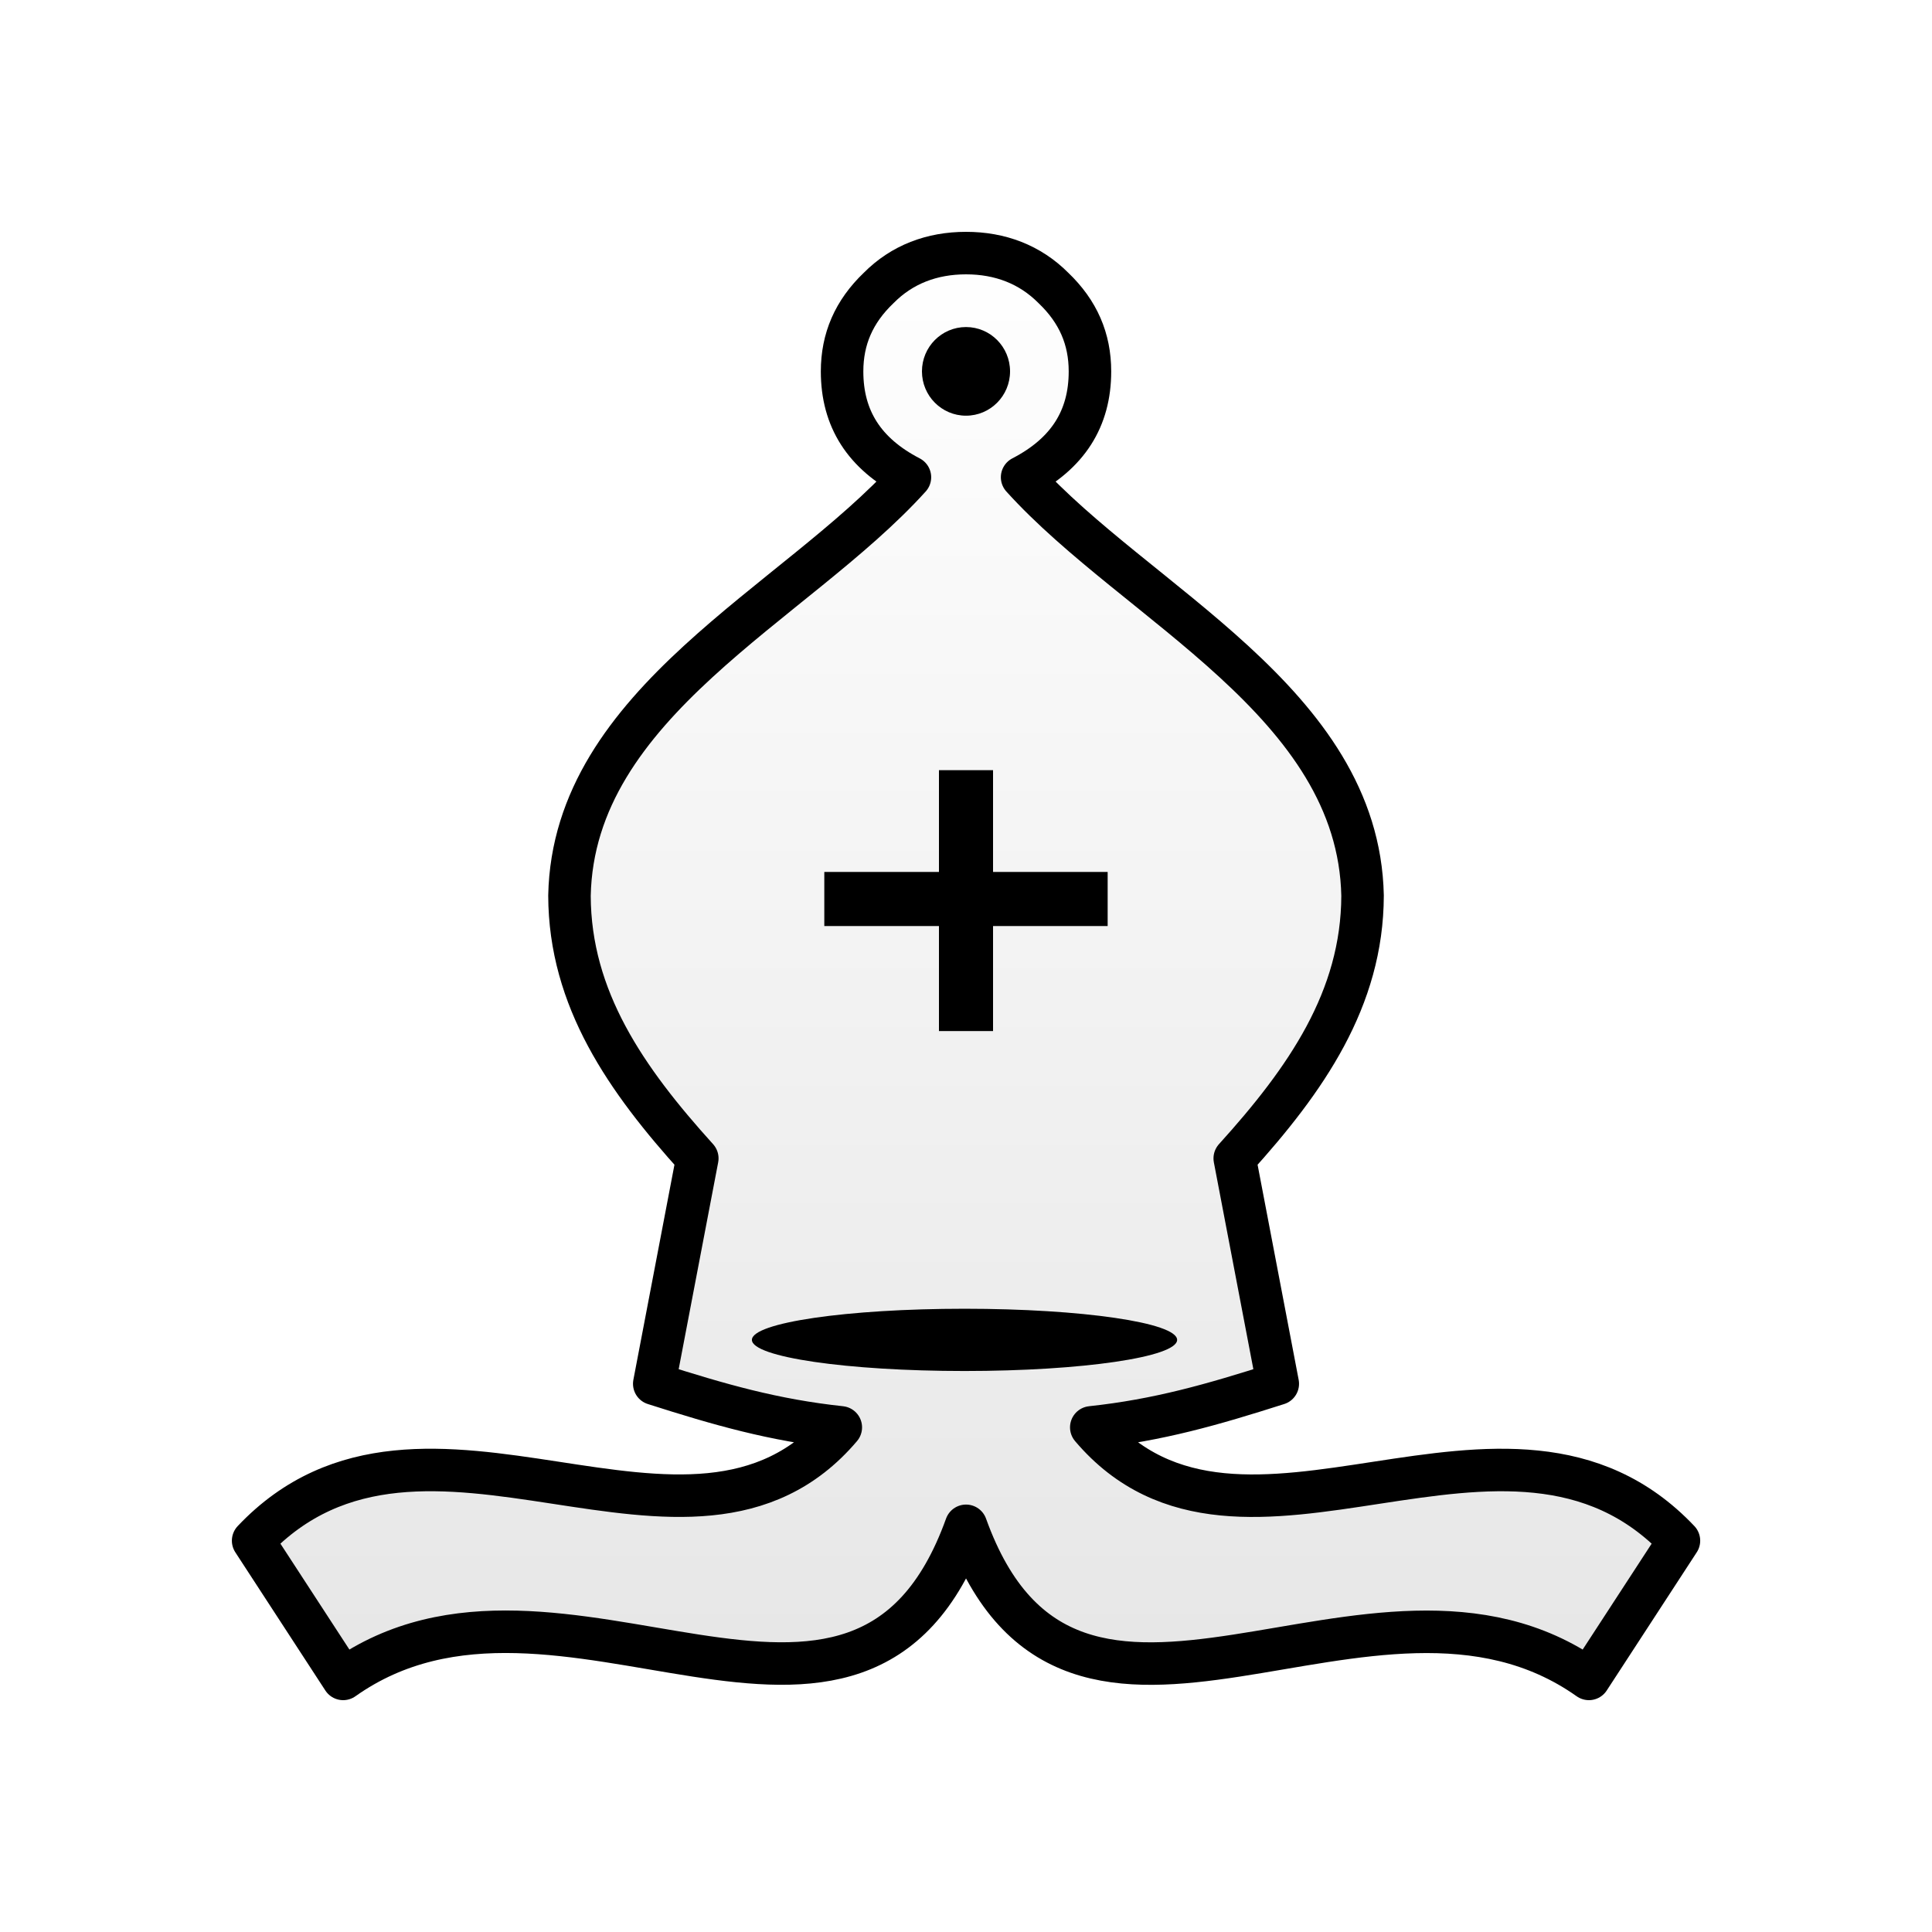
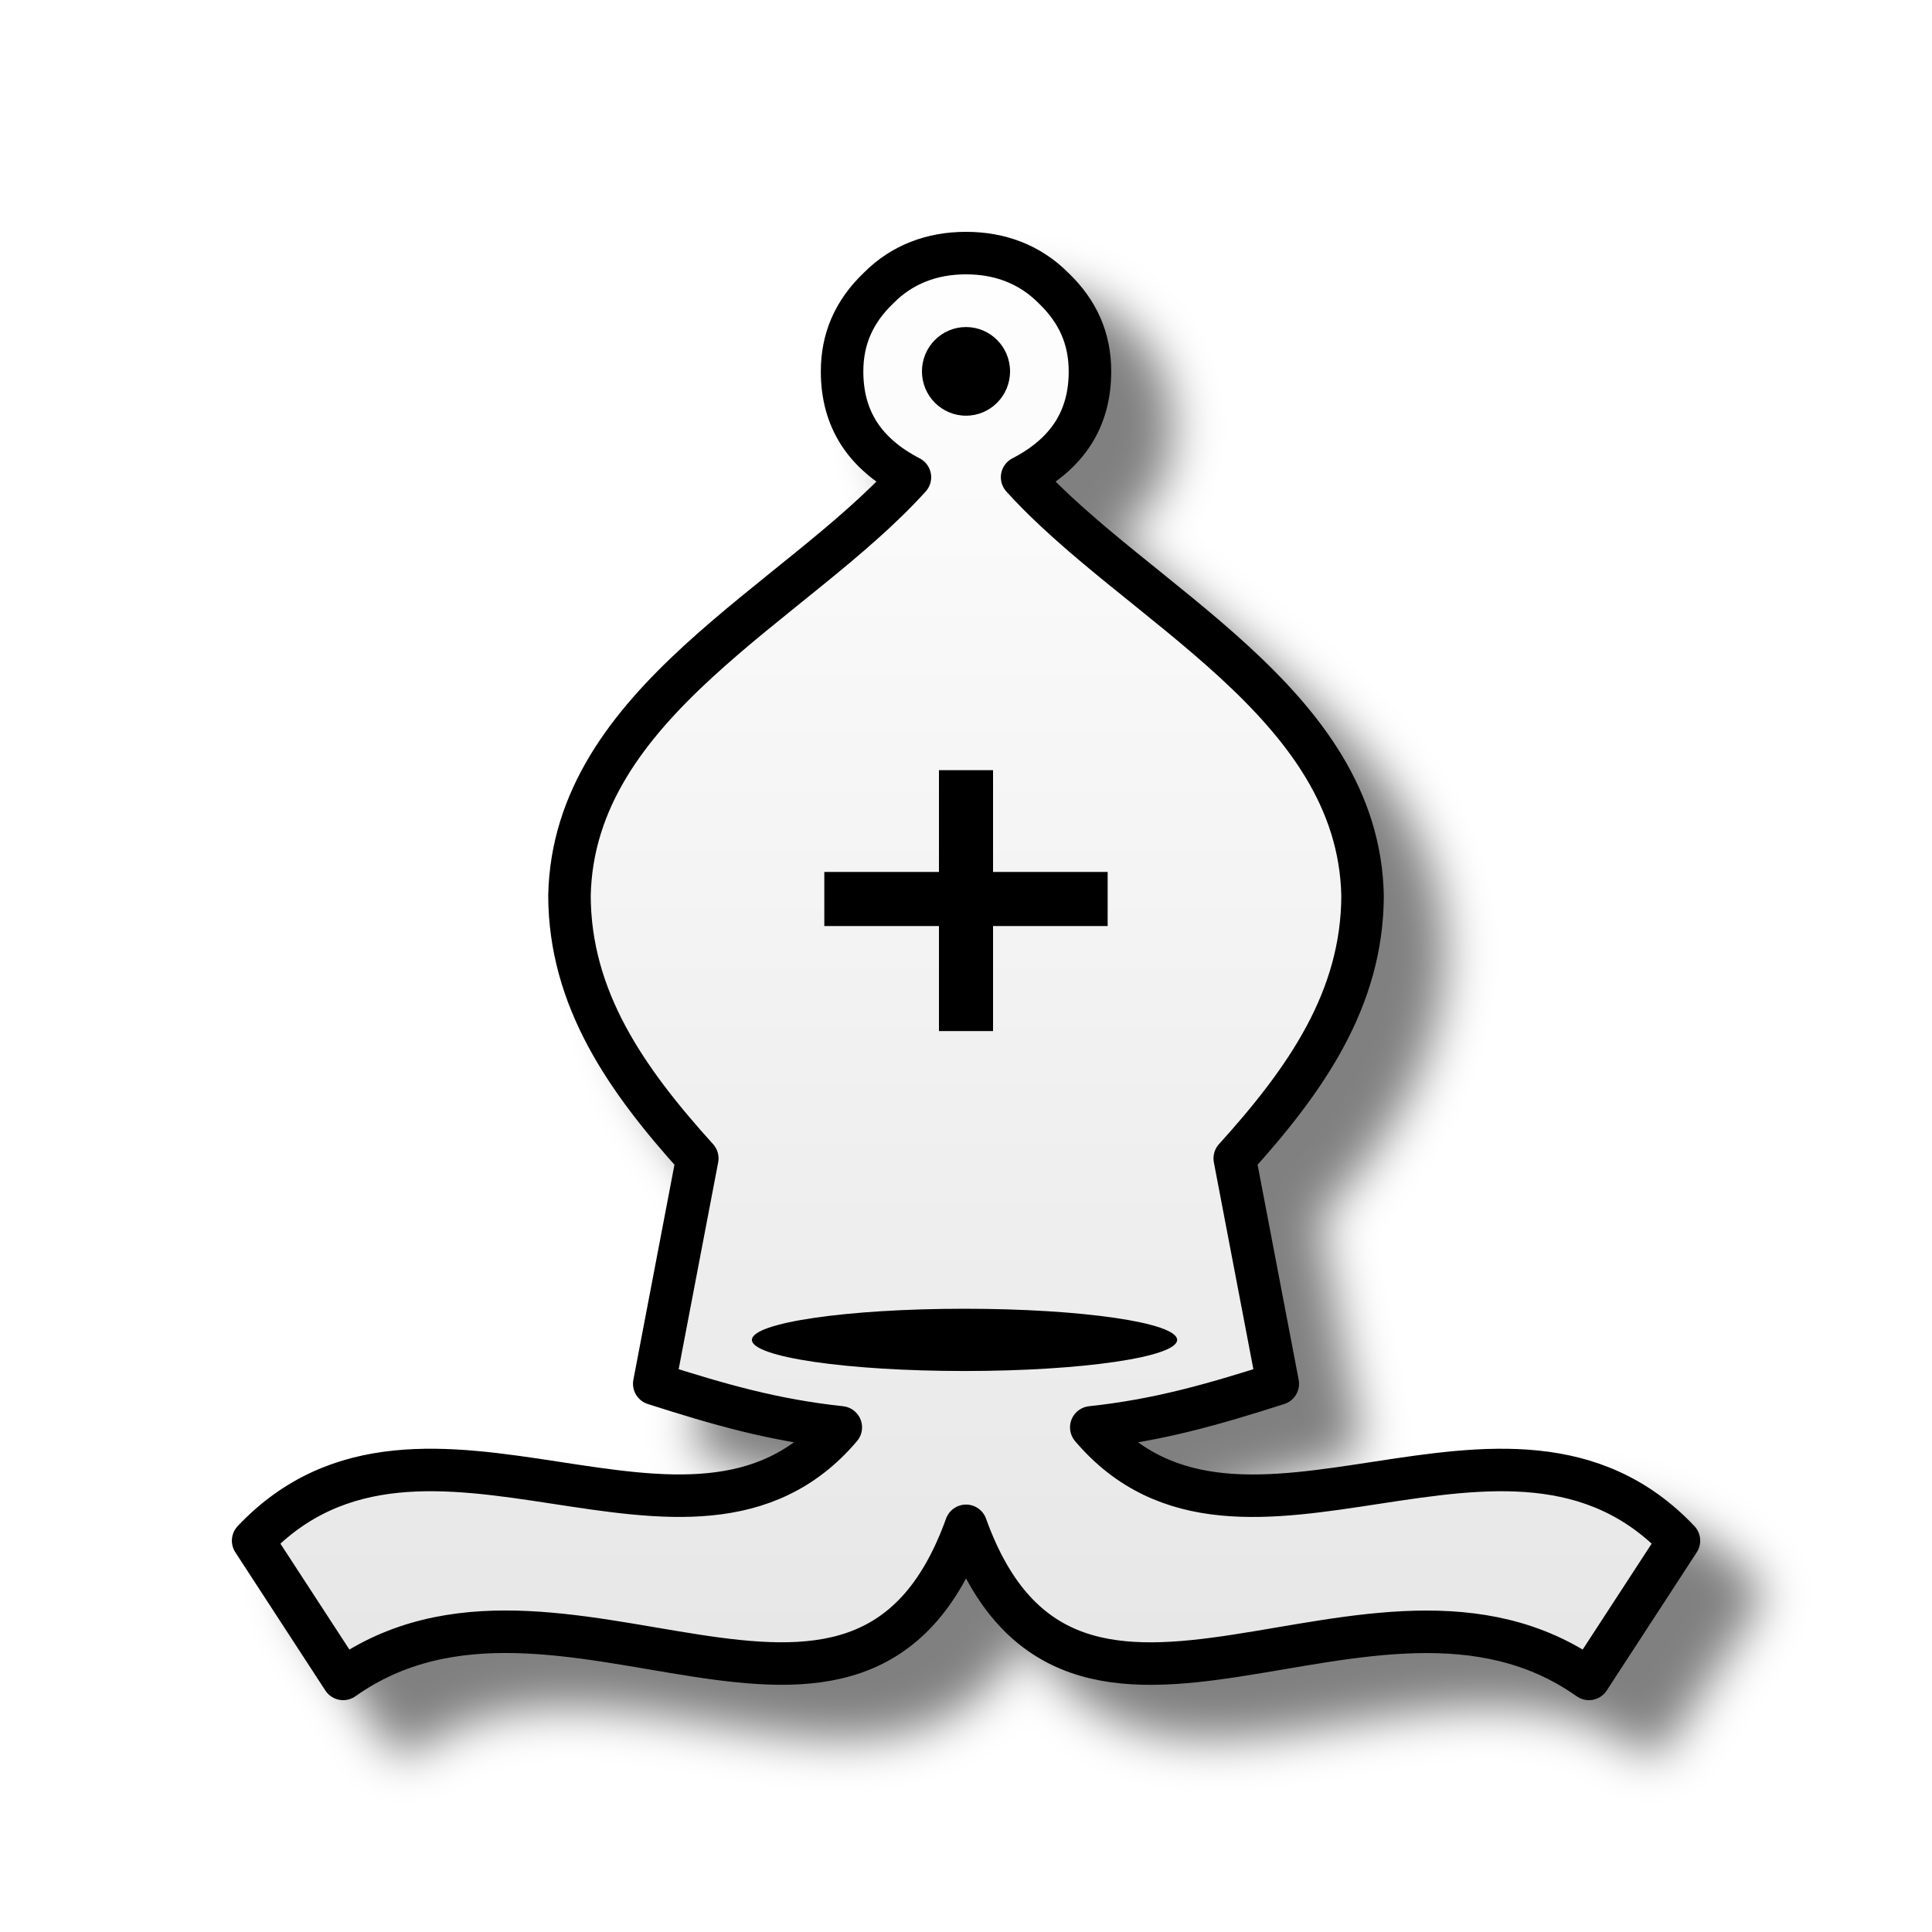
<svg xmlns="http://www.w3.org/2000/svg" width="50mm" height="50mm" clip-rule="evenodd" fill-rule="evenodd" image-rendering="optimizeQuality" shape-rendering="geometricPrecision" text-rendering="geometricPrecision" version="1.1" viewBox="0 0 50 50">
  <defs>
    <linearGradient id="linearGradient2720" x1="13269" x2="13269" y1="-9662.7" y2="-9519" gradientTransform="matrix(.26458 0 0 .26458 -3485.7 2562.6)" gradientUnits="userSpaceOnUse">
      <stop stop-color="#fff" offset="0" />
      <stop stop-color="#e6e6e6" offset="1" />
    </linearGradient>
    <filter id="filter2809-5-8-5-1-4-7-4" color-interpolation-filters="sRGB">
      <feGaussianBlur result="blur" stdDeviation="0.01 0.01" />
    </filter>
+     <filter id="filter845" color-interpolation-filters="sRGB">
+       <feFlood flood-color="rgb(0,0,0)" flood-opacity=".498" result="flood" />
+       <feComposite in="flood" in2="SourceGraphic" operator="in" result="composite1" />
+       <feGaussianBlur in="composite1" result="blur" stdDeviation="0.6" />
+       <feOffset dx="1.6" dy="1.4" result="offset" />
+       <feComposite in="SourceGraphic" in2="offset" result="composite2" />
+     </filter>
  </defs>
  <g clip-rule="evenodd" shape-rendering="geometricPrecision">
    <g fill-rule="evenodd">
-       <path d="m25 6.55c-0.878 0-1.654 0.29-2.261 0.903-0.641 0.612-0.946 1.321-0.946 2.159 0 1.225 0.574 2.127 1.756 2.739-2.969 3.286-8.708 5.822-8.811 10.828 0.008 2.674 1.466 4.764 3.308 6.8l-1.114 5.833c1.697 0.542 3.09 0.942 4.828 1.128-3.882 4.576-10.787-1.74-15.209 2.933l2.33 3.577c5.593-3.962 13.374 3.673 16.12-3.962 2.746 7.635 10.527 0.004 16.12 3.962l2.33-3.577c-4.422-4.673-11.327 1.644-15.209-2.933 1.738-0.186 3.13-0.587 4.827-1.128l-1.114-5.833c1.842-2.035 3.301-4.125 3.308-6.8-0.103-5.006-5.842-7.542-8.811-10.828 1.182-0.612 1.756-1.515 1.756-2.739 0-0.838-0.304-1.547-0.945-2.159-0.608-0.612-1.384-0.903-2.261-0.903z" fill="url(#linearGradient2720)" image-rendering="optimizeQuality" stroke="#000" stroke-linejoin="round" stroke-width="1.1" />
+       <path d="m25 6.55c-0.878 0-1.654 0.29-2.261 0.903-0.641 0.612-0.946 1.321-0.946 2.159 0 1.225 0.574 2.127 1.756 2.739-2.969 3.286-8.708 5.822-8.811 10.828 0.008 2.674 1.466 4.764 3.308 6.8l-1.114 5.833c1.697 0.542 3.09 0.942 4.828 1.128-3.882 4.576-10.787-1.74-15.209 2.933l2.33 3.577c5.593-3.962 13.374 3.673 16.12-3.962 2.746 7.635 10.527 0.004 16.12 3.962l2.33-3.577c-4.422-4.673-11.327 1.644-15.209-2.933 1.738-0.186 3.13-0.587 4.827-1.128l-1.114-5.833c1.842-2.035 3.301-4.125 3.308-6.8-0.103-5.006-5.842-7.542-8.811-10.828 1.182-0.612 1.756-1.515 1.756-2.739 0-0.838-0.304-1.547-0.945-2.159-0.608-0.612-1.384-0.903-2.261-0.903z" fill="url(#linearGradient2720)" filter="url(#filter845)" image-rendering="optimizeQuality" stroke="#000" stroke-linejoin="round" stroke-width="1.1" />
      <ellipse class="st15" transform="matrix(.33757 0 0 .32227 -893.33 122.14)" cx="2720.3" cy="-271.4" rx="16.3" ry="2.5" filter="url(#filter2809-5-8-5-1-4-7-4)" image-rendering="optimizeQuality" stroke-width=".802" />
      <ellipse class="st15" cx="25" cy="9.611" rx="1.14" ry="1.147" image-rendering="optimizeQuality" stroke-width=".265" />
    </g>
    <path d="m21.333 23.266h7.333m-3.666-3.334v6.752" fill="none" image-rendering="optimizeQuality" stroke="#000" stroke-width="1.4" />
  </g>
</svg>
